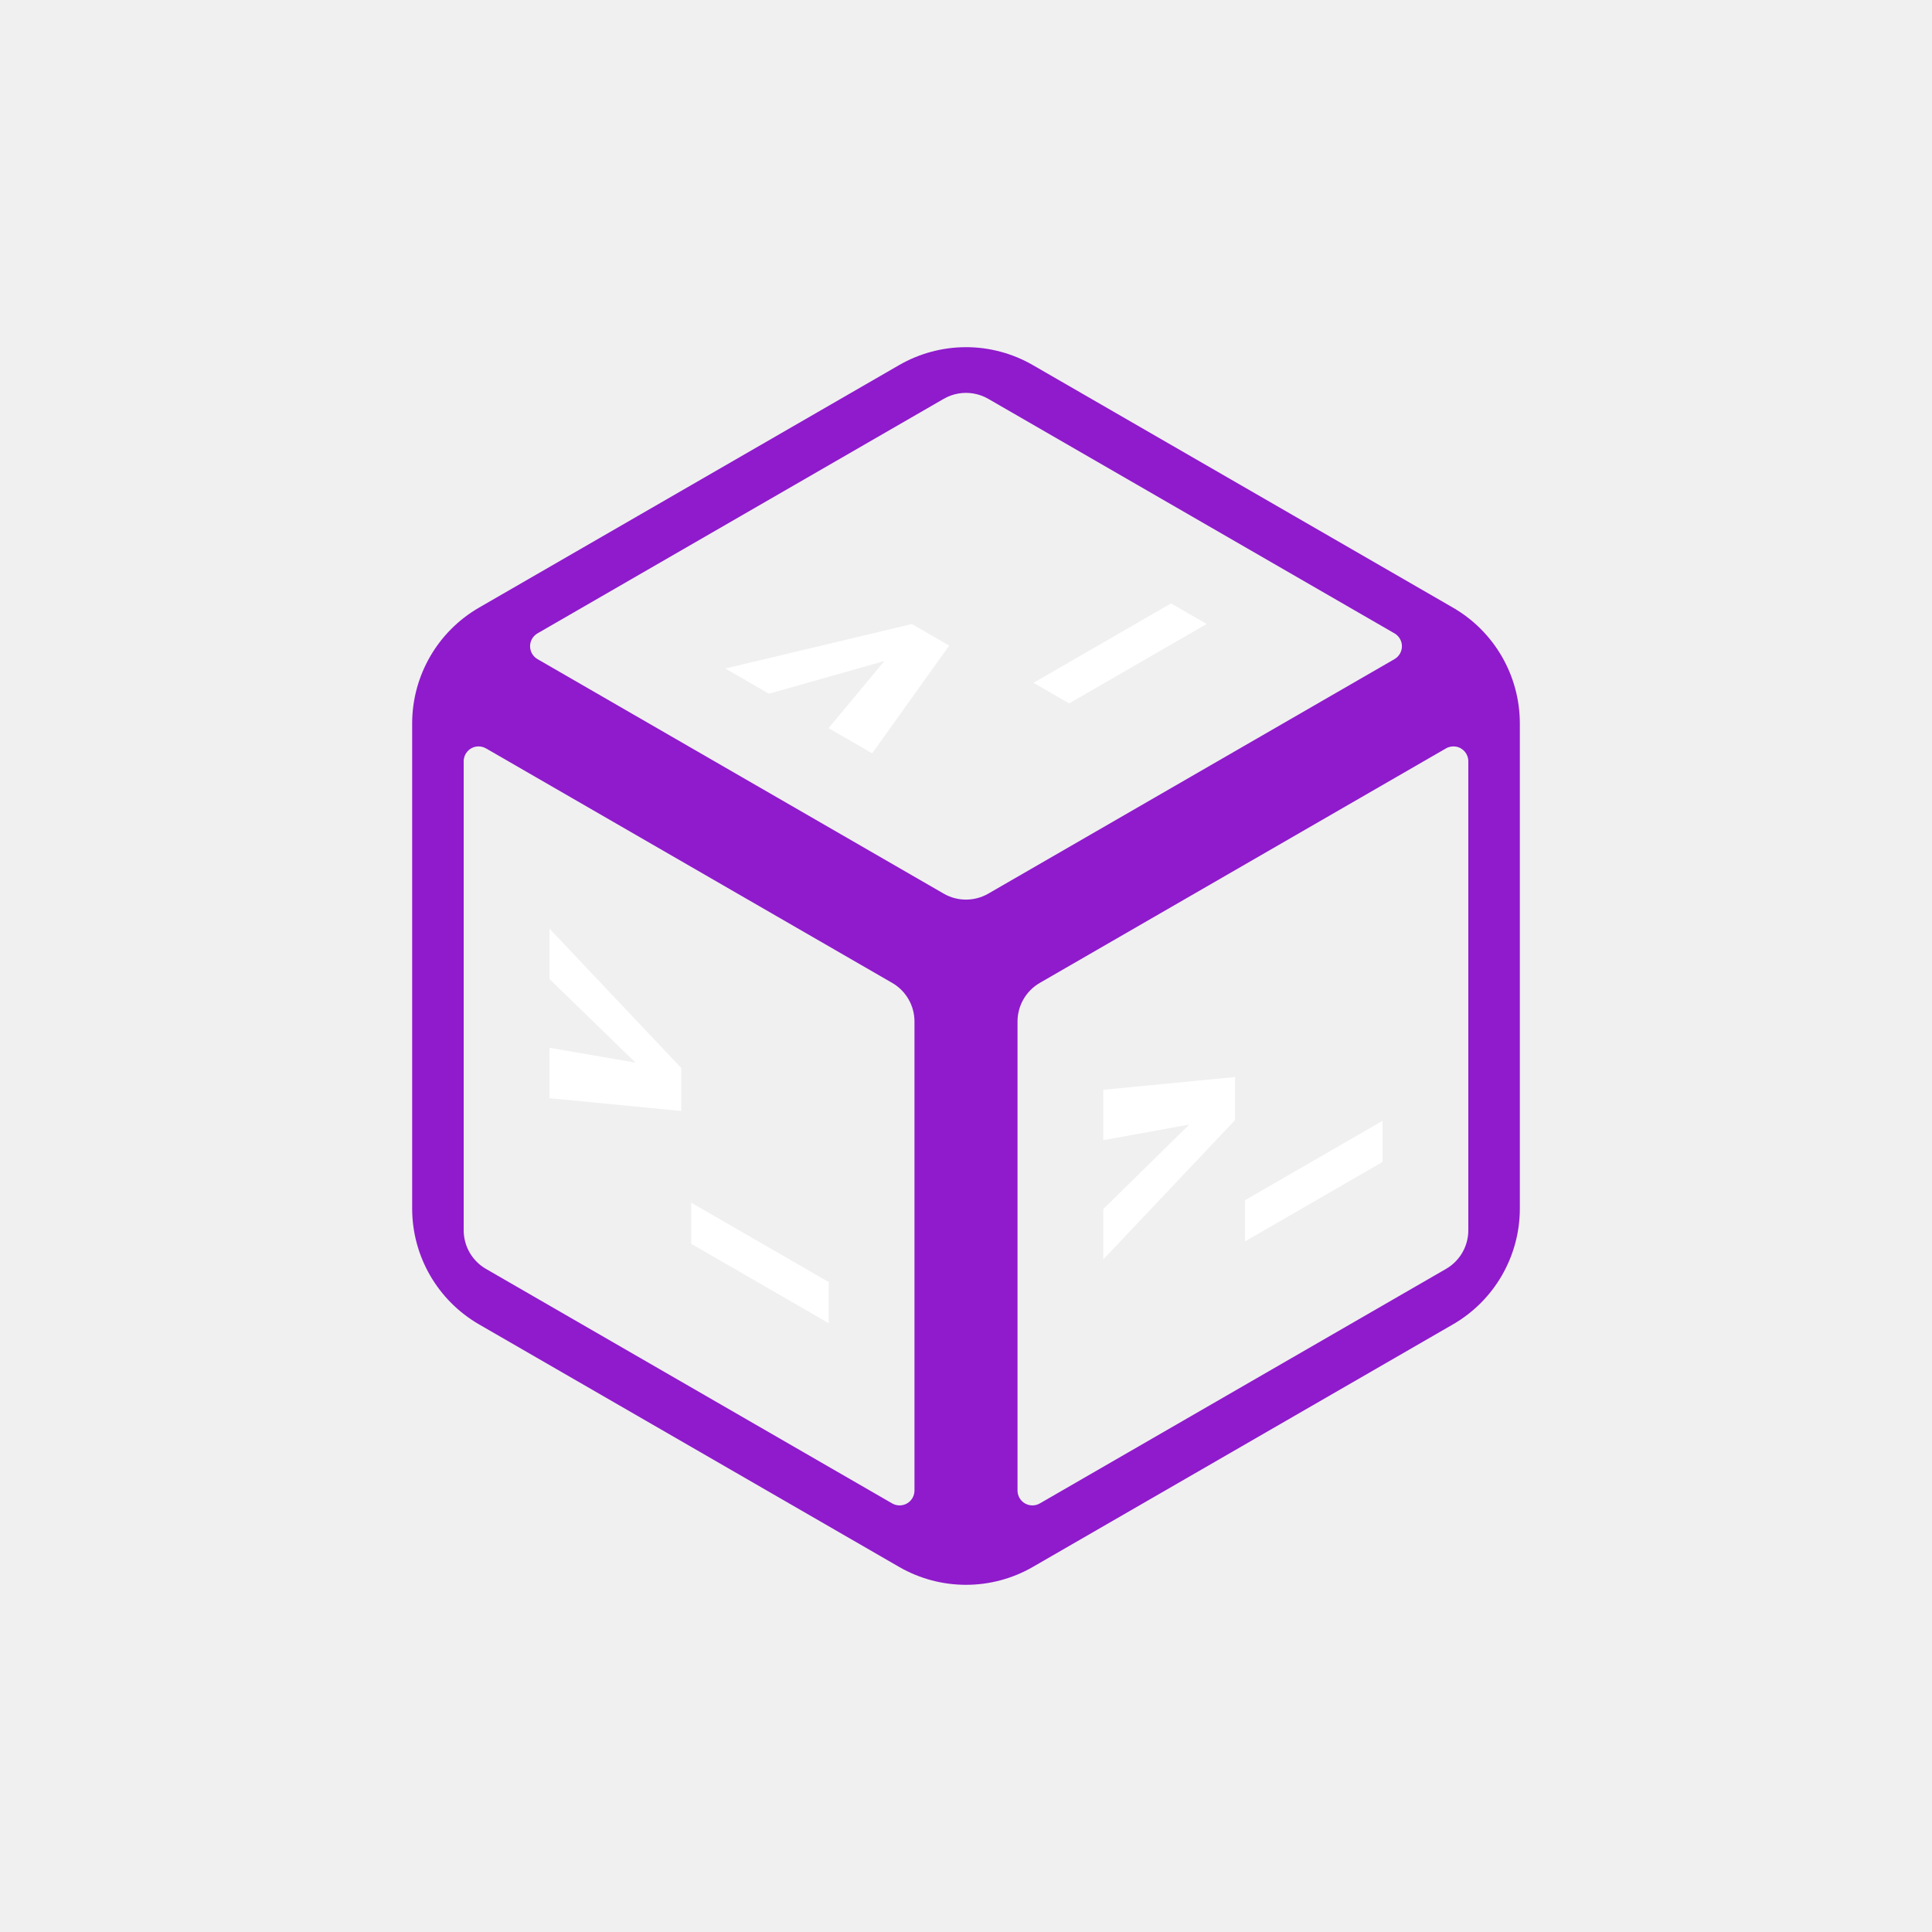
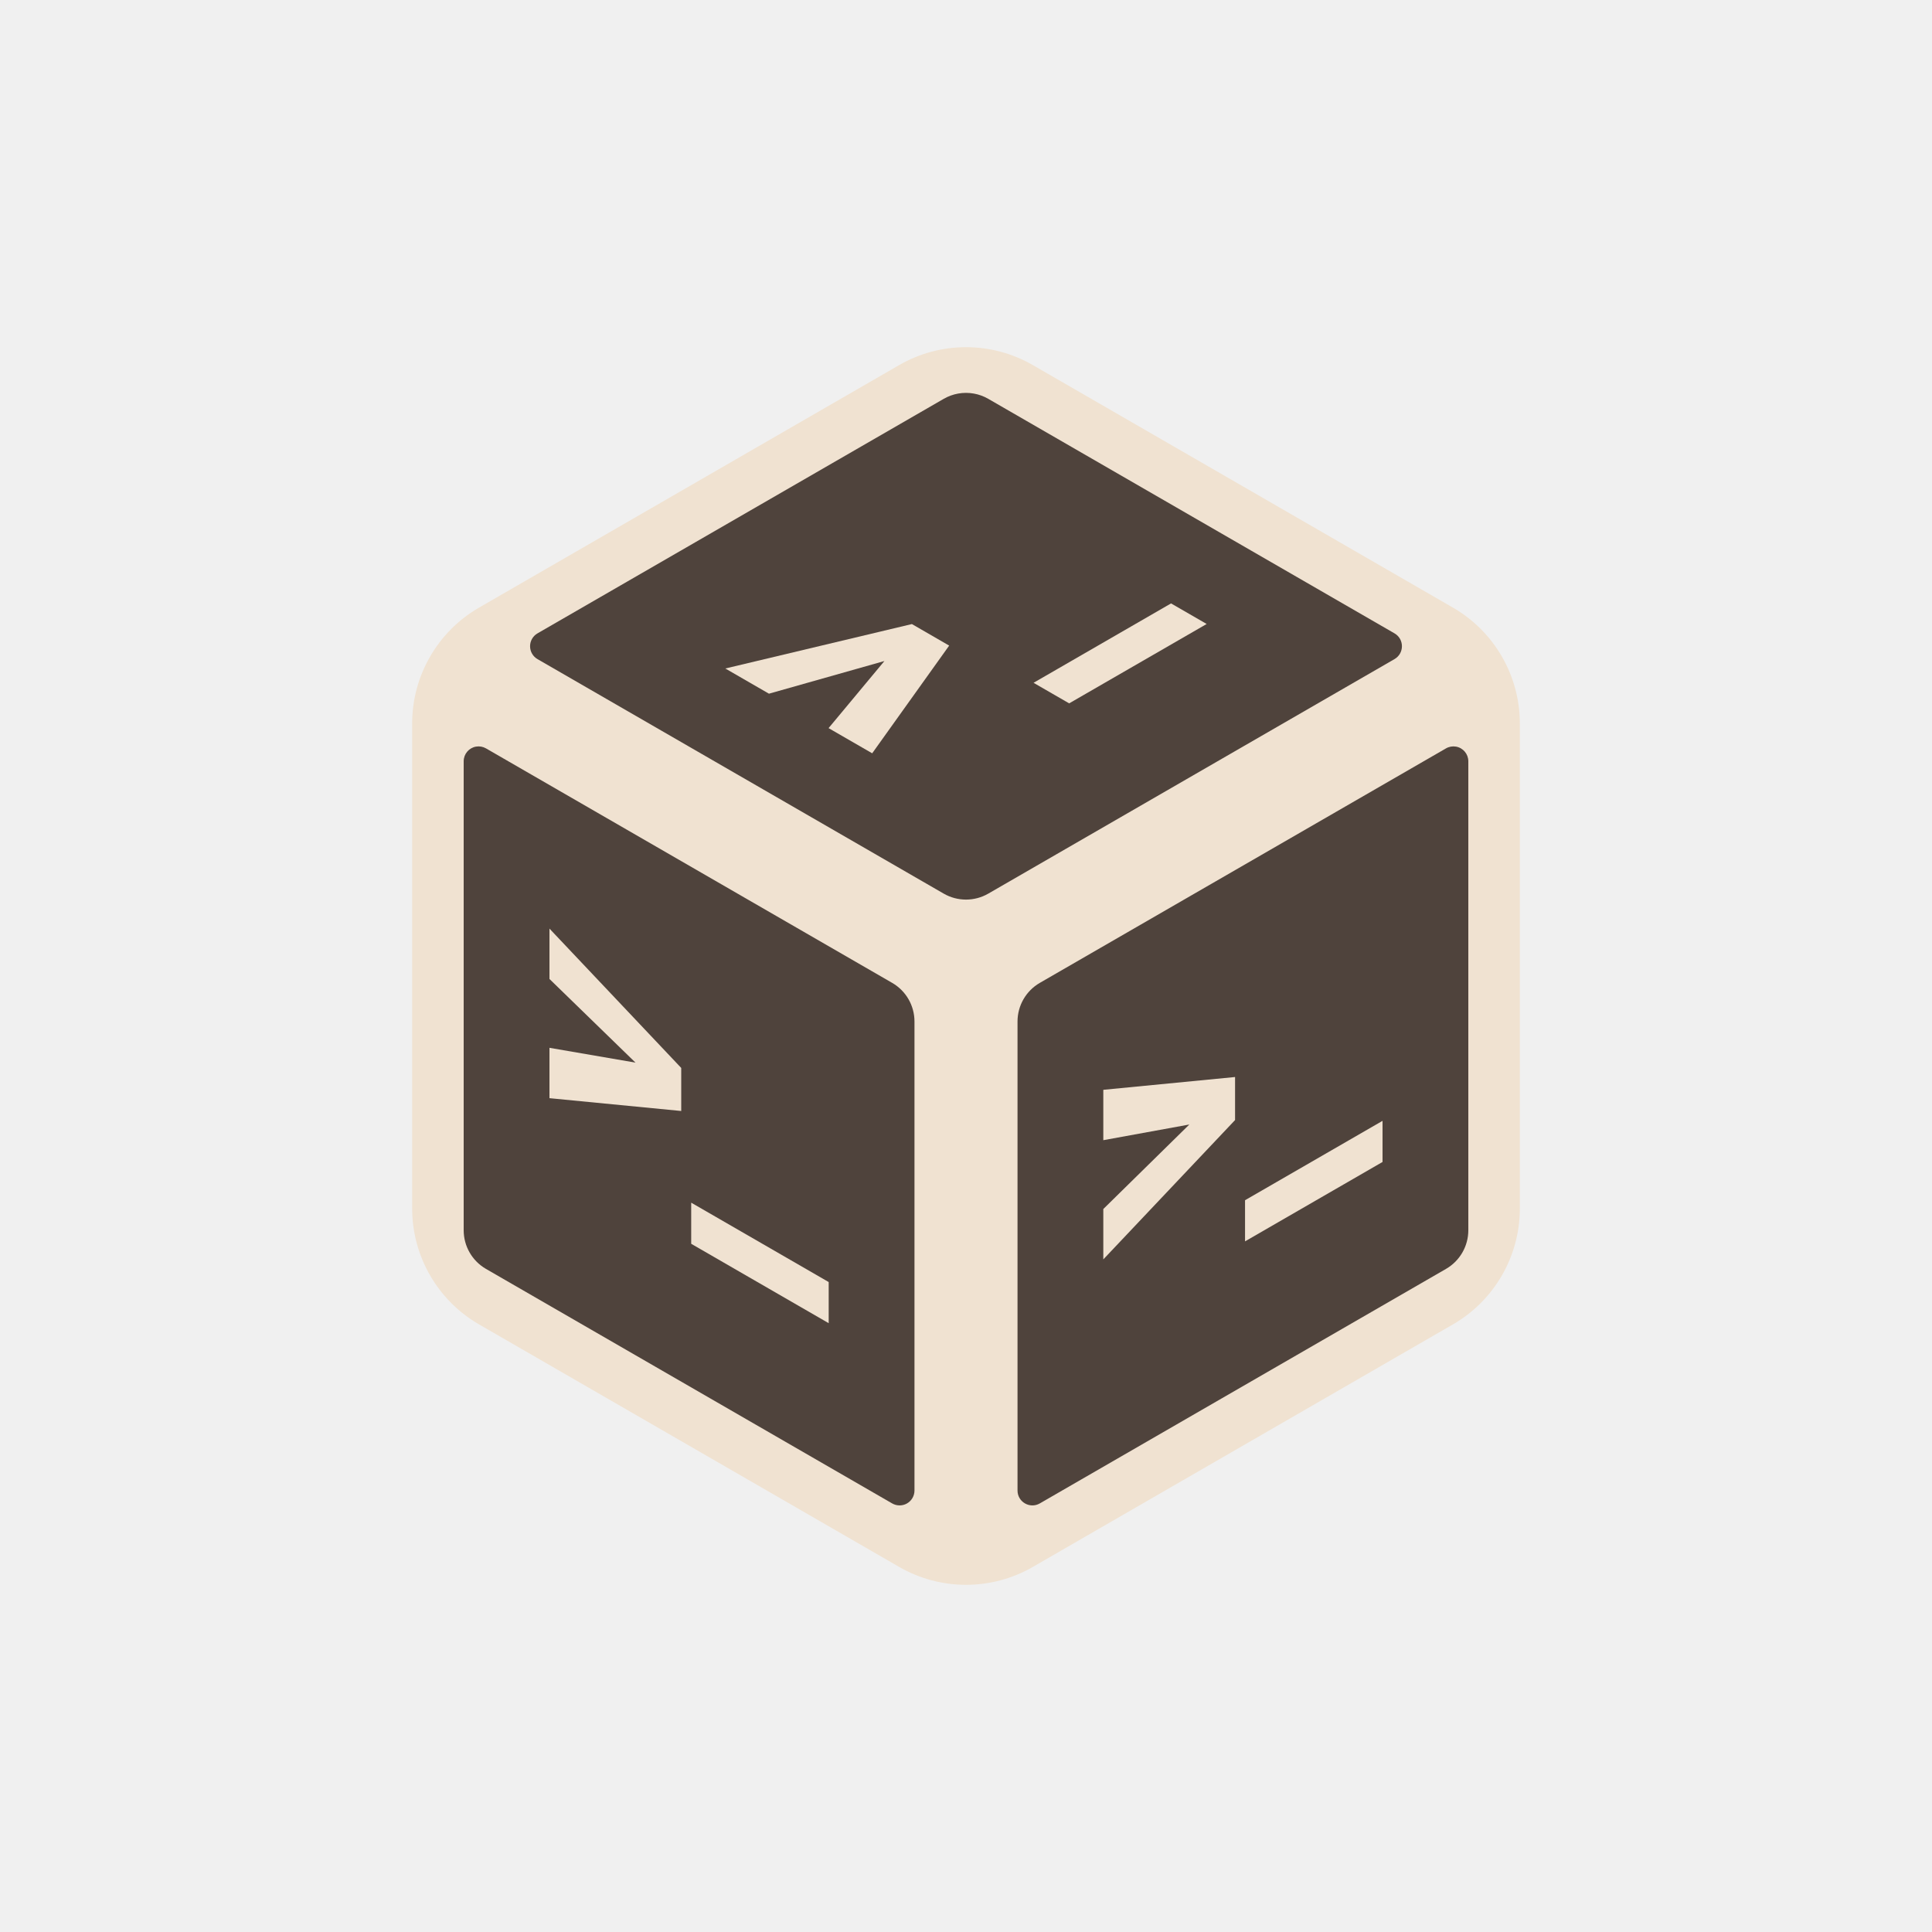
<svg xmlns="http://www.w3.org/2000/svg" width="300" height="300">
-   <path d="M-132 51.781a10.392 10.392 0 0 0-5.195 1.393L-169.805 72A10.392 10.392 0 0 0-175 81v37.652a10.392 10.392 0 0 0 5.195 9l32.61 18.827a10.392 10.392 0 0 0 10.39 0l32.61-18.827a10.392 10.392 0 0 0 5.195-9V81a10.392 10.392 0 0 0-5.195-9l-32.61-18.826A10.392 10.392 0 0 0-132 51.78Zm-.602 3.6a3.464 3.464 0 0 1 2.334.412L-98.732 74a1.155 1.155 0 0 1 0 2l-31.536 18.207a3.464 3.464 0 0 1-3.464 0L-165.268 76a1.155 1.155 0 0 1 0-2l31.536-18.207a3.464 3.464 0 0 1 1.13-.412zm-37.443 27.412a1.155 1.155 0 0 1 .777.137l31.536 18.207a3.464 3.464 0 0 1 1.732 3v36.414a1.155 1.155 0 0 1-1.732 1l-31.536-18.207a3.464 3.464 0 0 1-1.732-3V83.93a1.155 1.155 0 0 1 .955-1.137zm76.09 0A1.155 1.155 0 0 1-93 83.93v36.414a3.464 3.464 0 0 1-1.732 3l-31.536 18.207a1.155 1.155 0 0 1-1.732-1v-36.414a3.464 3.464 0 0 1 1.732-3l31.536-18.207a1.155 1.155 0 0 1 .777-.137z" style="fill:#8f1bcc;fill-opacity:1;stroke-width:19.861;stroke-linecap:round;stroke-linejoin:round" transform="matrix(2 0 0 2 414 -49.652)" />
-   <g style="font-weight:700;font-size:24px;font-family:Heebo;-inkscape-font-specification:&quot;Heebo Bold&quot;;text-align:center;text-anchor:middle;white-space:pre;shape-inside:url(#rect2729);fill:#fff;fill-opacity:1;stroke-width:12;stroke-linecap:round;stroke-linejoin:round" transform="matrix(2 0 0 2 292.629 -351.256)">
-     <path d="m-60.654 264.152 6.68-1.218-6.68 6.563v3.91l10.23-10.818v-3.342l-10.23.994zm21.679 1.691v-3.193l-10.675 6.163v3.194z" aria-label="&gt;_" style="fill:#fff;fill-opacity:1" />
-   </g>
-   <g style="font-weight:700;font-size:24px;font-family:Heebo;-inkscape-font-specification:&quot;Heebo Bold&quot;;text-align:center;text-anchor:middle;white-space:pre;shape-inside:url(#rect2729);fill:#fff;fill-opacity:1;stroke-width:12;stroke-linecap:round;stroke-linejoin:round" transform="matrix(2 0 0 2 206.629 -351.256)">
-     <path d="m-60.654 251.635 6.68 6.495-6.68-1.15v3.91l10.23.995v-3.342l-10.23-10.818Zm21.679 26.725v-3.194l-10.675-6.163v3.193z" aria-label="&gt;_" style="fill:#fff;fill-opacity:1" />
-   </g>
-   <g style="font-weight:700;font-size:24px;font-family:Heebo;-inkscape-font-specification:&quot;Heebo Bold&quot;;text-align:center;text-anchor:middle;white-space:pre;shape-inside:url(#rect2729);fill:#fff;fill-opacity:1;stroke-width:12;stroke-linecap:round;stroke-linejoin:round" transform="matrix(2 0 0 2 249.629 -425.736)">
-     <path d="m-65.113 266.726 8.965-2.537-4.336 5.21 3.386 1.955 5.977-8.362-2.895-1.672-14.484 3.45zm33.984-5.412-2.766-1.597-10.675 6.163 2.765 1.597z" aria-label="&gt;_" style="fill:#fff;fill-opacity:1" />
+   <path d="M87 51.955c-1.824 0-3.616.481-5.195 1.393l-32.61 18.826a10.392 10.392 0 0 0-5.195 9v37.653c0 3.712 1.98 7.143 5.195 9l32.61 18.826a10.392 10.392 0 0 0 10.39 0l32.61-18.826a10.392 10.392 0 0 0 5.195-9V81.174c0-3.712-1.98-7.143-5.195-9l-32.61-18.826A10.392 10.392 0 0 0 87 51.955Z" style="fill:#f0e2d1;fill-opacity:1;stroke-width:19.861;stroke-linecap:round;stroke-linejoin:round" transform="matrix(2 0 0 2 -24 -50)" />
+   <path d="M86.398 55.555c-.398.07-.78.21-1.13.412L53.732 74.174a1.155 1.155 0 0 0 0 2L85.268 94.38a3.463 3.463 0 0 0 3.464 0l31.536-18.207c.77-.445.77-1.556 0-2L88.732 55.967a3.464 3.464 0 0 0-2.334-.412ZM48.955 82.967A1.155 1.155 0 0 0 48 84.104v36.414c0 1.237.66 2.38 1.732 3l31.536 18.207a1.155 1.155 0 0 0 1.732-1V104.31c0-1.238-.66-2.382-1.732-3L49.732 83.104a1.155 1.155 0 0 0-.777-.137zm76.09 0a1.155 1.155 0 0 0-.777.137L92.732 101.31a3.464 3.464 0 0 0-1.732 3v36.414c0 .889.963 1.444 1.732 1l31.536-18.207a3.464 3.464 0 0 0 1.732-3V84.104c0-.561-.403-1.04-.955-1.137z" style="fill:#4f433c;fill-opacity:1;stroke-width:19.861;stroke-linecap:round;stroke-linejoin:round" transform="matrix(2 0 0 2 -24 -50)" />
+   <g style="fill:#f0e2d1;fill-opacity:1">
+     <g style="font-weight:700;font-size:24px;font-family:Heebo;-inkscape-font-specification:&quot;Heebo Bold&quot;;text-align:center;text-anchor:middle;white-space:pre;shape-inside:url(#rect2729);fill:#f0e2d1;fill-opacity:1;stroke-width:12;stroke-linecap:round;stroke-linejoin:round" transform="matrix(2 0 0 2 292.629 -351.256)">
+       <path d="m-60.654 264.152 6.68-1.218-6.68 6.563v3.91l10.23-10.818v-3.342l-10.23.994zm21.679 1.691v-3.193l-10.675 6.163v3.194z" aria-label="&gt;_" style="fill:#f0e2d1;fill-opacity:1" />
+     </g>
+     <g style="font-weight:700;font-size:24px;font-family:Heebo;-inkscape-font-specification:&quot;Heebo Bold&quot;;text-align:center;text-anchor:middle;white-space:pre;shape-inside:url(#rect2729);fill:#f0e2d1;fill-opacity:1;stroke-width:12;stroke-linecap:round;stroke-linejoin:round" transform="matrix(2 0 0 2 206.629 -351.256)">
+       <path d="m-60.654 251.635 6.68 6.495-6.68-1.15v3.91l10.23.995v-3.342l-10.23-10.818Zm21.679 26.725v-3.194l-10.675-6.163v3.193z" aria-label="&gt;_" style="fill:#f0e2d1;fill-opacity:1" />
+     </g>
+     <g style="font-weight:700;font-size:24px;font-family:Heebo;-inkscape-font-specification:&quot;Heebo Bold&quot;;text-align:center;text-anchor:middle;white-space:pre;shape-inside:url(#rect2729);fill:#f0e2d1;fill-opacity:1;stroke-width:12;stroke-linecap:round;stroke-linejoin:round" transform="matrix(2 0 0 2 249.629 -425.736)">
+       <path d="m-65.113 266.726 8.965-2.537-4.336 5.21 3.386 1.955 5.977-8.362-2.895-1.672-14.484 3.45zm33.984-5.412-2.766-1.597-10.675 6.163 2.765 1.597z" aria-label="&gt;_" style="fill:#f0e2d1;fill-opacity:1" />
+     </g>
  </g>
</svg>
